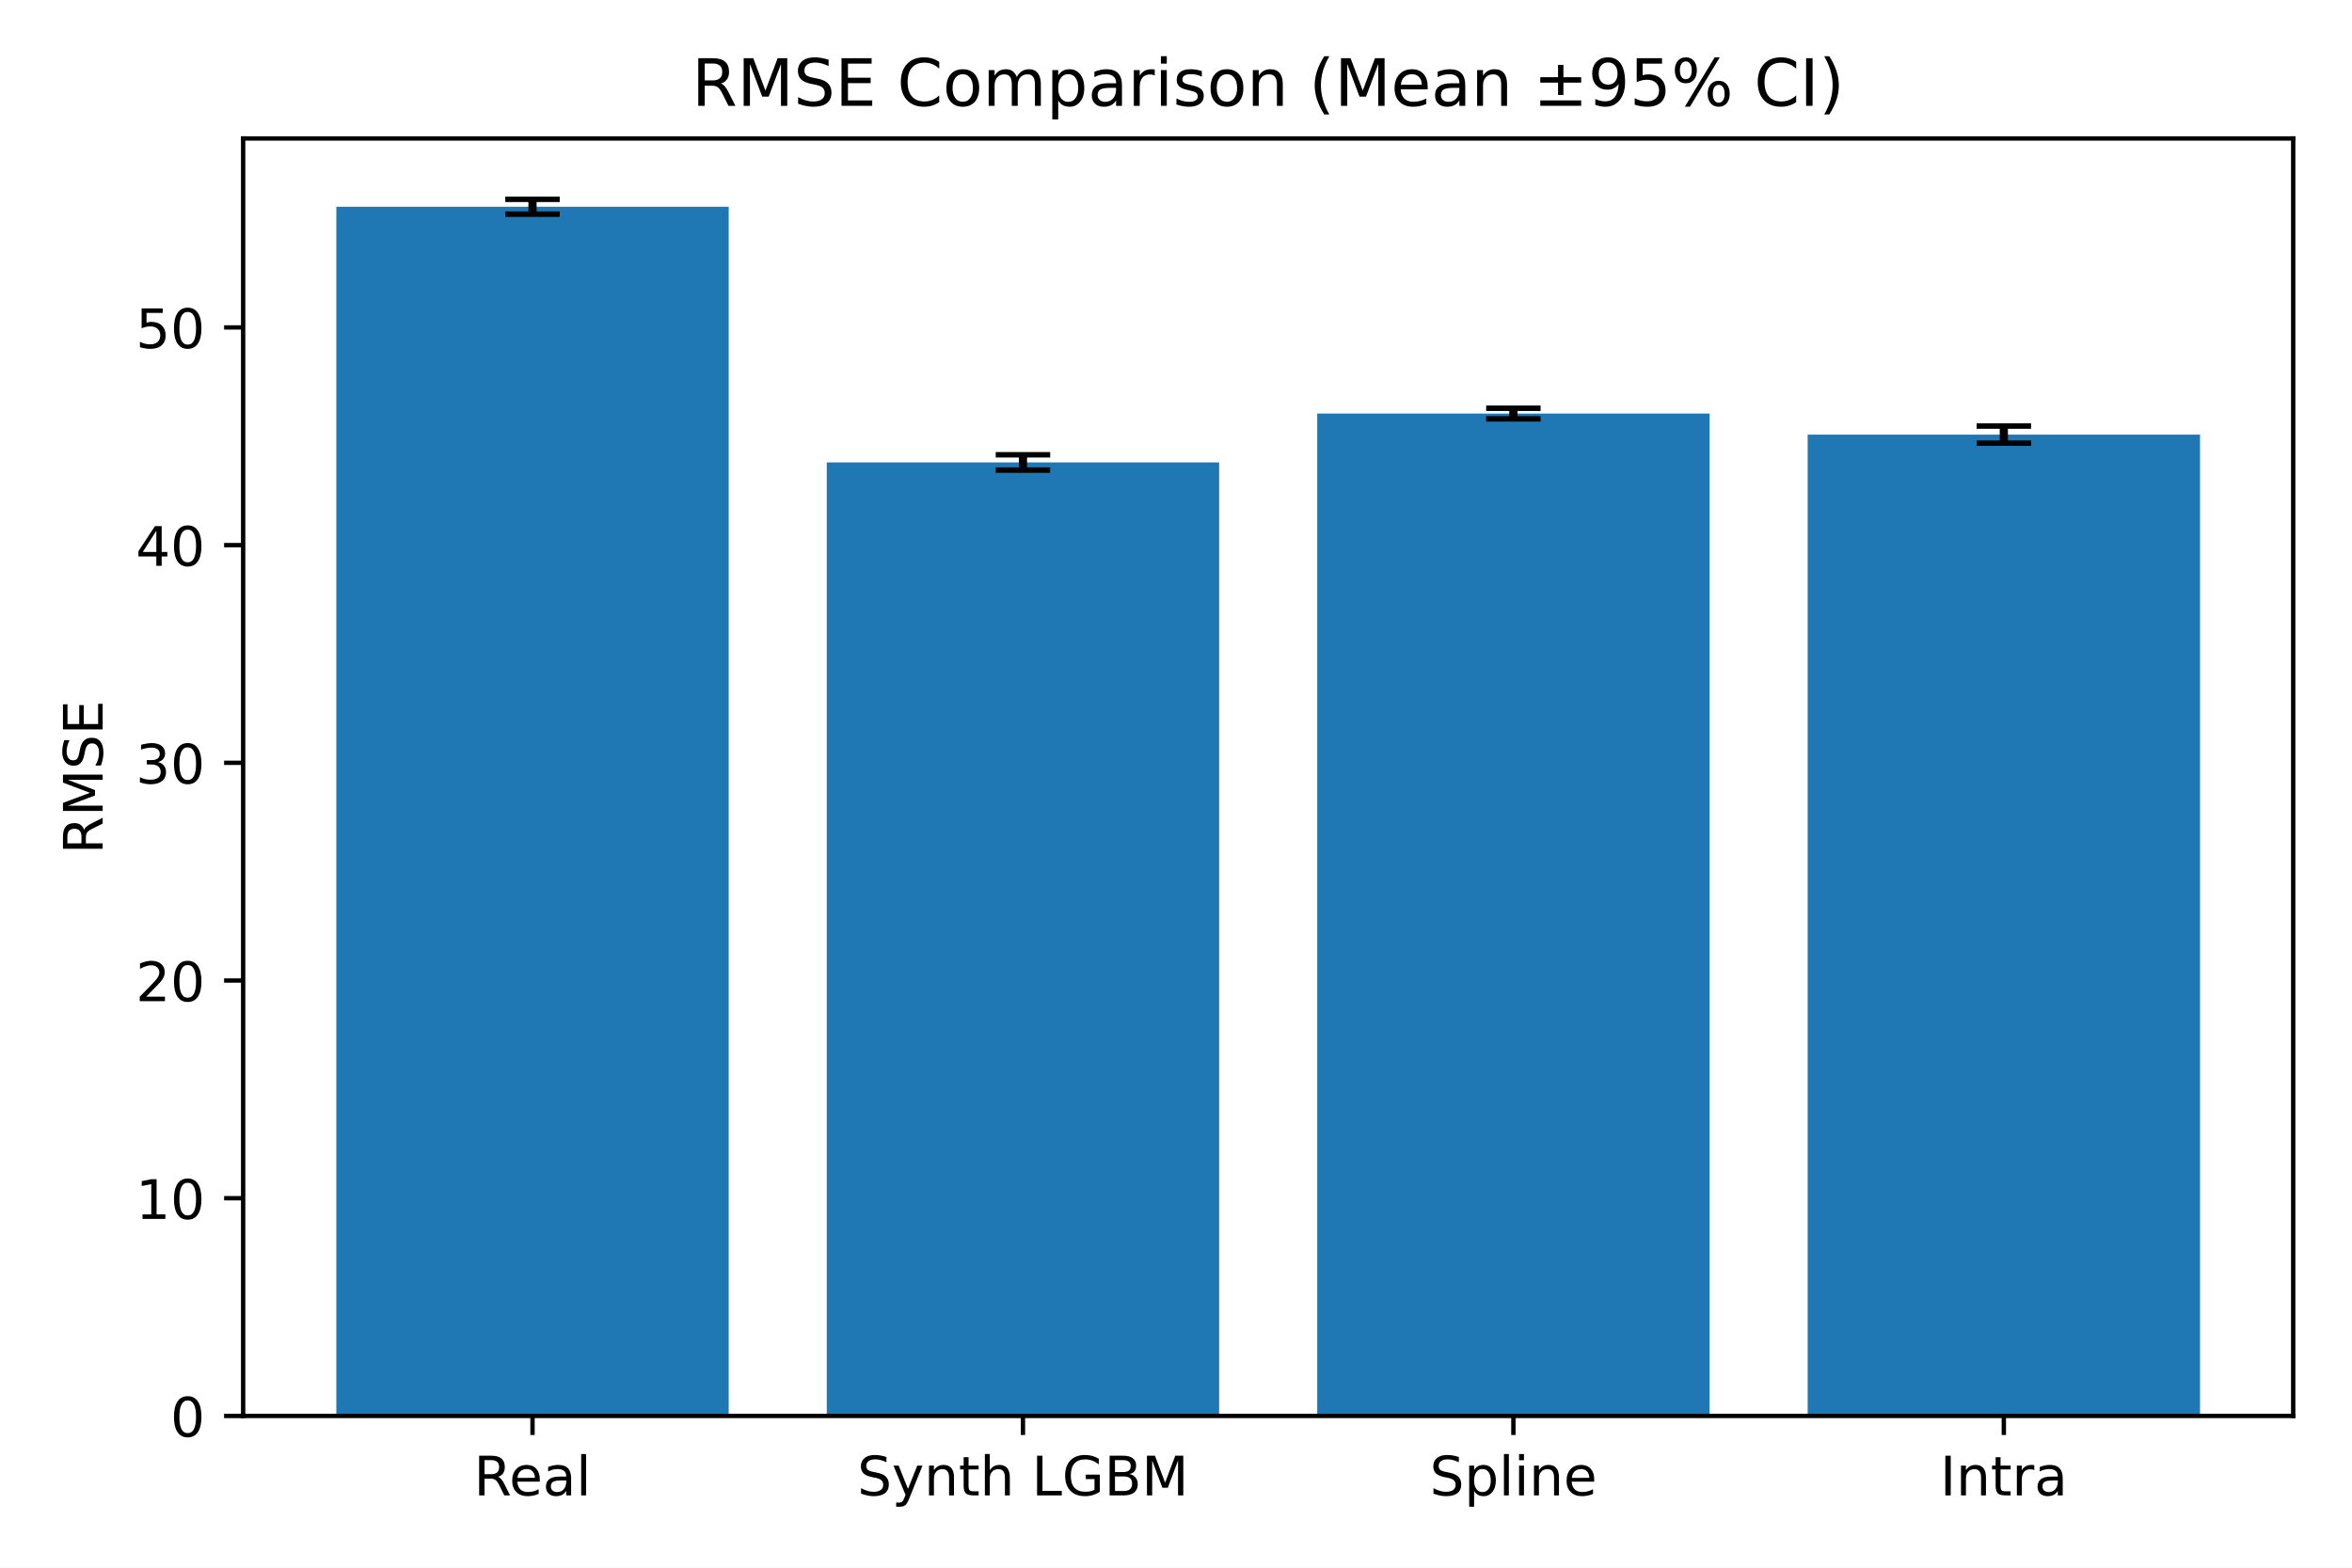
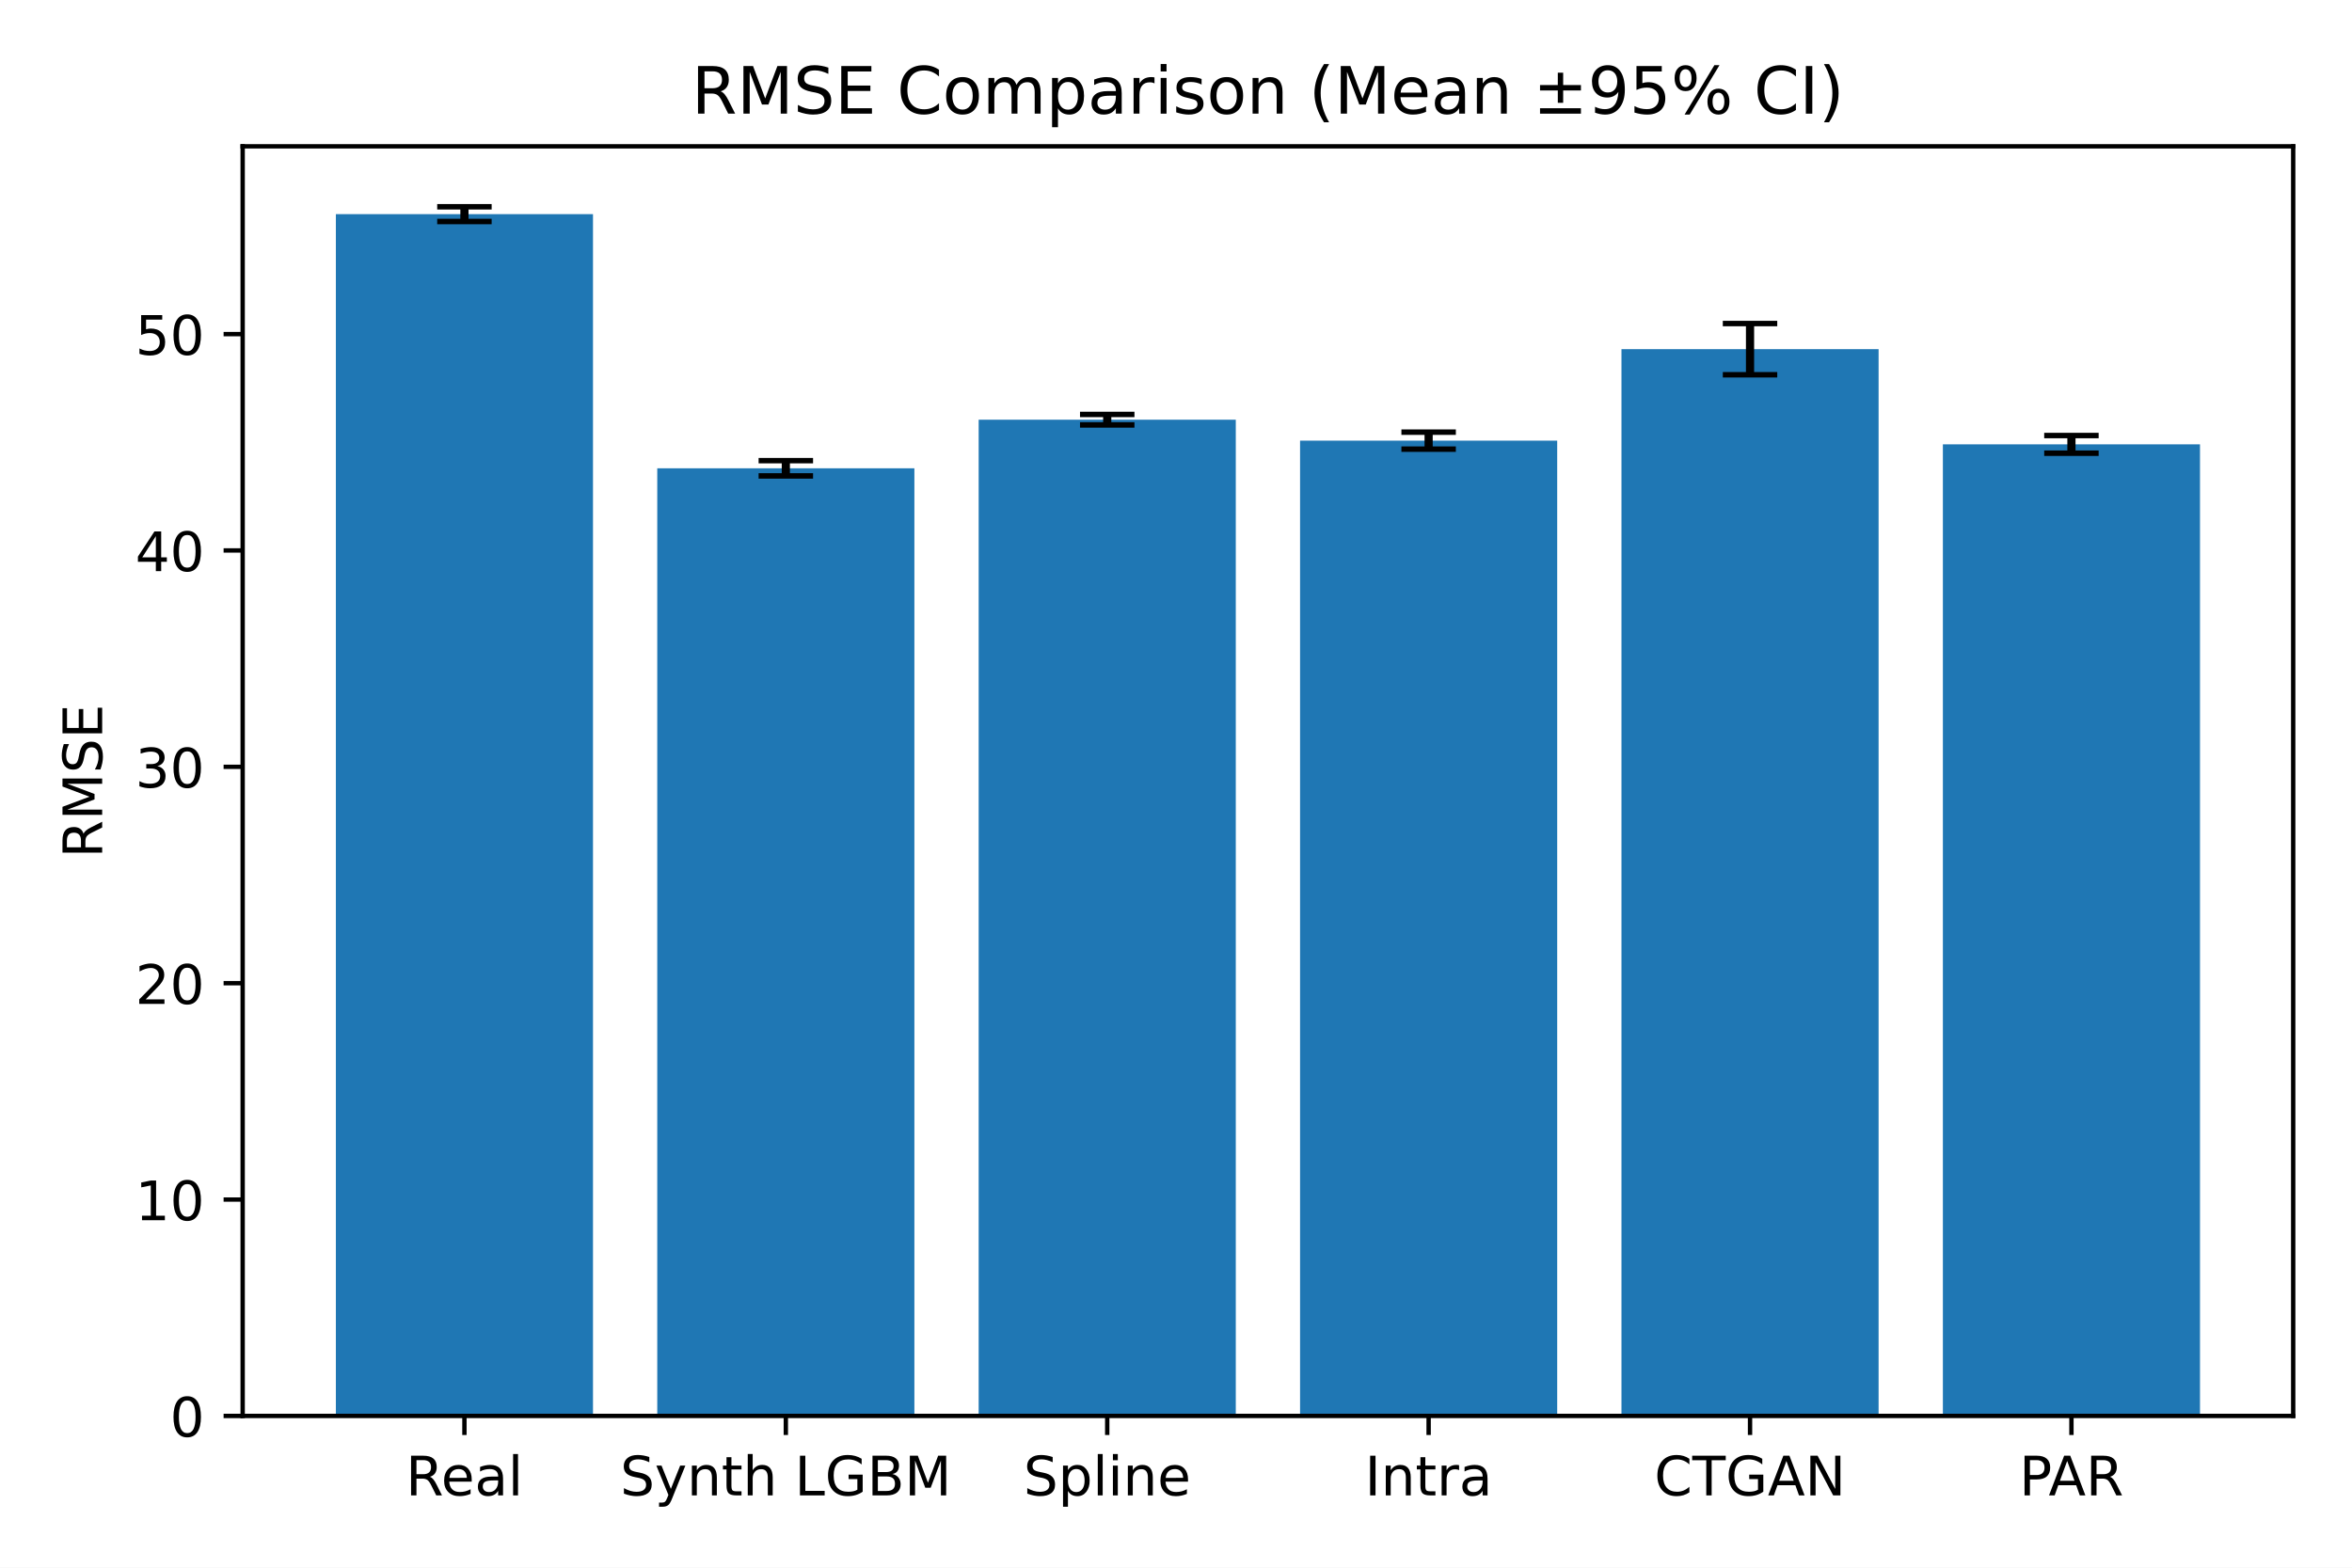
<svg xmlns="http://www.w3.org/2000/svg" xmlns:xlink="http://www.w3.org/1999/xlink" width="432pt" height="288pt" viewBox="0 0 432 288" version="1.1">
  <defs>
    <style type="text/css">*{stroke-linejoin: round; stroke-linecap: butt}</style>
  </defs>
  <g id="figure_1">
    <g id="patch_1">
      <path d="M 0 288  L 432 288  L 432 0  L 0 0  z " style="fill: #ffffff" />
    </g>
    <g id="axes_1">
      <g id="patch_2">
-         <path d="M 44.66 260.12  L 421.2 260.12  L 421.2 25.44  L 44.66 25.44  z " style="fill: #ffffff" />
+         <path d="M 44.57 260.12  L 421.2 260.12  L 421.2 26.88  L 44.57 26.88  z " style="fill: #ffffff" />
      </g>
      <g id="patch_3">
-         <path d="M 61.775 260.12  L 133.841 260.12  L 133.841 37.98  L 61.775 37.98  z " clip-path="url(#p2417071415)" style="fill: #1f77b4" />
+         <path d="M 61.69 260.12  L 108.916 260.12  L 108.916 39.343  L 61.69 39.343  z " clip-path="url(#p9e93d56e11)" style="fill: #1f77b4" />
      </g>
      <g id="patch_4">
-         <path d="M 151.857 260.12  L 223.922 260.12  L 223.922 84.954  L 151.857 84.954  z " clip-path="url(#p2417071415)" style="fill: #1f77b4" />
+         <path d="M 120.722 260.12  L 167.949 260.12  L 167.949 86.028  L 120.722 86.028  z " clip-path="url(#p9e93d56e11)" style="fill: #1f77b4" />
      </g>
      <g id="patch_5">
-         <path d="M 241.938 260.12  L 314.003 260.12  L 314.003 75.972  L 241.938 75.972  z " clip-path="url(#p2417071415)" style="fill: #1f77b4" />
+         <path d="M 179.755 260.12  L 226.982 260.12  L 226.982 77.102  L 179.755 77.102  z " clip-path="url(#p9e93d56e11)" style="fill: #1f77b4" />
      </g>
      <g id="patch_6">
-         <path d="M 332.019 260.12  L 404.085 260.12  L 404.085 79.843  L 332.019 79.843  z " clip-path="url(#p2417071415)" style="fill: #1f77b4" />
+         <path d="M 238.788 260.12  L 286.015 260.12  L 286.015 80.949  L 238.788 80.949  z " clip-path="url(#p9e93d56e11)" style="fill: #1f77b4" />
+       </g>
+       <g id="patch_7">
+         <path d="M 297.821 260.12  L 345.048 260.12  L 345.048 64.146  L 297.821 64.146  z " clip-path="url(#p9e93d56e11)" style="fill: #1f77b4" />
+       </g>
+       <g id="patch_8">
+         <path d="M 356.854 260.12  L 404.08 260.12  L 404.08 81.636  L 356.854 81.636  z " clip-path="url(#p9e93d56e11)" style="fill: #1f77b4" />
      </g>
      <g id="matplotlib.axis_1">
        <g id="xtick_1">
          <g id="line2d_1">
            <defs>
-               <path id="m8b694b97db" d="M 0 0  L 0 3.5  " style="stroke: #000000; stroke-width: 0.8" />
+               <path id="m4208464dfe" d="M 0 0  L 0 3.5  " style="stroke: #000000; stroke-width: 0.8" />
            </defs>
            <g>
-               <use xlink:href="#m8b694b97db" x="97.808" y="260.12" style="stroke: #000000; stroke-width: 0.8" />
+               <use xlink:href="#m4208464dfe" x="85.303" y="260.12" style="stroke: #000000; stroke-width: 0.8" />
            </g>
          </g>
          <g id="text_1">
-             <g transform="translate(87.02908 274.7184) scale(0.1 -0.1)">
+             <g transform="translate(74.5238 274.7184) scale(0.1 -0.1)">
              <defs>
                <path id="DejaVuSans-52" d="M 2841 2188  Q 3044 2119 3236 1894  Q 3428 1669 3622 1275  L 4263 0  L 3584 0  L 2988 1197  Q 2756 1666 2539 1819  Q 2322 1972 1947 1972  L 1259 1972  L 1259 0  L 628 0  L 628 4666  L 2053 4666  Q 2853 4666 3247 4331  Q 3641 3997 3641 3322  Q 3641 2881 3436 2590  Q 3231 2300 2841 2188  z M 1259 4147  L 1259 2491  L 2053 2491  Q 2509 2491 2742 2702  Q 2975 2913 2975 3322  Q 2975 3731 2742 3939  Q 2509 4147 2053 4147  L 1259 4147  z " transform="scale(0.015625)" />
                <path id="DejaVuSans-65" d="M 3597 1894  L 3597 1613  L 953 1613  Q 991 1019 1311 708  Q 1631 397 2203 397  Q 2534 397 2845 478  Q 3156 559 3463 722  L 3463 178  Q 3153 47 2828 -22  Q 2503 -91 2169 -91  Q 1331 -91 842 396  Q 353 884 353 1716  Q 353 2575 817 3079  Q 1281 3584 2069 3584  Q 2775 3584 3186 3129  Q 3597 2675 3597 1894  z M 3022 2063  Q 3016 2534 2758 2815  Q 2500 3097 2075 3097  Q 1594 3097 1305 2825  Q 1016 2553 972 2059  L 3022 2063  z " transform="scale(0.015625)" />
                <path id="DejaVuSans-61" d="M 2194 1759  Q 1497 1759 1228 1600  Q 959 1441 959 1056  Q 959 750 1161 570  Q 1363 391 1709 391  Q 2188 391 2477 730  Q 2766 1069 2766 1631  L 2766 1759  L 2194 1759  z M 3341 1997  L 3341 0  L 2766 0  L 2766 531  Q 2569 213 2275 61  Q 1981 -91 1556 -91  Q 1019 -91 701 211  Q 384 513 384 1019  Q 384 1609 779 1909  Q 1175 2209 1959 2209  L 2766 2209  L 2766 2266  Q 2766 2663 2505 2880  Q 2244 3097 1772 3097  Q 1472 3097 1187 3025  Q 903 2953 641 2809  L 641 3341  Q 956 3463 1253 3523  Q 1550 3584 1831 3584  Q 2591 3584 2966 3190  Q 3341 2797 3341 1997  z " transform="scale(0.015625)" />
                <path id="DejaVuSans-6c" d="M 603 4863  L 1178 4863  L 1178 0  L 603 0  L 603 4863  z " transform="scale(0.015625)" />
              </defs>
              <use xlink:href="#DejaVuSans-52" />
              <use xlink:href="#DejaVuSans-65" transform="translate(64.98242 0)" />
              <use xlink:href="#DejaVuSans-61" transform="translate(126.5059 0)" />
              <use xlink:href="#DejaVuSans-6c" transform="translate(187.7852 0)" />
            </g>
          </g>
        </g>
        <g id="xtick_2">
          <g id="line2d_2">
            <g>
-               <use xlink:href="#m8b694b97db" x="187.889" y="260.12" style="stroke: #000000; stroke-width: 0.8" />
+               <use xlink:href="#m4208464dfe" x="144.336" y="260.12" style="stroke: #000000; stroke-width: 0.8" />
            </g>
          </g>
          <g id="text_2">
-             <g transform="translate(157.4643 274.7184) scale(0.1 -0.1)">
+             <g transform="translate(113.9106 274.7184) scale(0.1 -0.1)">
              <defs>
                <path id="DejaVuSans-53" d="M 3425 4513  L 3425 3897  Q 3066 4069 2747 4153  Q 2428 4238 2131 4238  Q 1616 4238 1336 4038  Q 1056 3838 1056 3469  Q 1056 3159 1242 3001  Q 1428 2844 1947 2747  L 2328 2669  Q 3034 2534 3370 2195  Q 3706 1856 3706 1288  Q 3706 609 3251 259  Q 2797 -91 1919 -91  Q 1588 -91 1214 -16  Q 841 59 441 206  L 441 856  Q 825 641 1194 531  Q 1563 422 1919 422  Q 2459 422 2753 634  Q 3047 847 3047 1241  Q 3047 1584 2836 1778  Q 2625 1972 2144 2069  L 1759 2144  Q 1053 2284 737 2584  Q 422 2884 422 3419  Q 422 4038 858 4394  Q 1294 4750 2059 4750  Q 2388 4750 2728 4690  Q 3069 4631 3425 4513  z " transform="scale(0.015625)" />
                <path id="DejaVuSans-79" d="M 2059 -325  Q 1816 -950 1584 -1140  Q 1353 -1331 966 -1331  L 506 -1331  L 506 -850  L 844 -850  Q 1081 -850 1212 -737  Q 1344 -625 1503 -206  L 1606 56  L 191 3500  L 800 3500  L 1894 763  L 2988 3500  L 3597 3500  L 2059 -325  z " transform="scale(0.015625)" />
                <path id="DejaVuSans-6e" d="M 3513 2113  L 3513 0  L 2938 0  L 2938 2094  Q 2938 2591 2744 2837  Q 2550 3084 2163 3084  Q 1697 3084 1428 2787  Q 1159 2491 1159 1978  L 1159 0  L 581 0  L 581 3500  L 1159 3500  L 1159 2956  Q 1366 3272 1645 3428  Q 1925 3584 2291 3584  Q 2894 3584 3203 3211  Q 3513 2838 3513 2113  z " transform="scale(0.015625)" />
                <path id="DejaVuSans-74" d="M 1172 4494  L 1172 3500  L 2356 3500  L 2356 3053  L 1172 3053  L 1172 1153  Q 1172 725 1289 603  Q 1406 481 1766 481  L 2356 481  L 2356 0  L 1766 0  Q 1100 0 847 248  Q 594 497 594 1153  L 594 3053  L 172 3053  L 172 3500  L 594 3500  L 594 4494  L 1172 4494  z " transform="scale(0.015625)" />
                <path id="DejaVuSans-68" d="M 3513 2113  L 3513 0  L 2938 0  L 2938 2094  Q 2938 2591 2744 2837  Q 2550 3084 2163 3084  Q 1697 3084 1428 2787  Q 1159 2491 1159 1978  L 1159 0  L 581 0  L 581 4863  L 1159 4863  L 1159 2956  Q 1366 3272 1645 3428  Q 1925 3584 2291 3584  Q 2894 3584 3203 3211  Q 3513 2838 3513 2113  z " transform="scale(0.015625)" />
                <path id="DejaVuSans-20" transform="scale(0.015625)" />
                <path id="DejaVuSans-4c" d="M 628 4666  L 1259 4666  L 1259 531  L 3531 531  L 3531 0  L 628 0  L 628 4666  z " transform="scale(0.015625)" />
                <path id="DejaVuSans-47" d="M 3809 666  L 3809 1919  L 2778 1919  L 2778 2438  L 4434 2438  L 4434 434  Q 4069 175 3628 42  Q 3188 -91 2688 -91  Q 1594 -91 976 548  Q 359 1188 359 2328  Q 359 3472 976 4111  Q 1594 4750 2688 4750  Q 3144 4750 3555 4637  Q 3966 4525 4313 4306  L 4313 3634  Q 3963 3931 3569 4081  Q 3175 4231 2741 4231  Q 1884 4231 1454 3753  Q 1025 3275 1025 2328  Q 1025 1384 1454 906  Q 1884 428 2741 428  Q 3075 428 3337 486  Q 3600 544 3809 666  z " transform="scale(0.015625)" />
                <path id="DejaVuSans-42" d="M 1259 2228  L 1259 519  L 2272 519  Q 2781 519 3026 730  Q 3272 941 3272 1375  Q 3272 1813 3026 2020  Q 2781 2228 2272 2228  L 1259 2228  z M 1259 4147  L 1259 2741  L 2194 2741  Q 2656 2741 2882 2914  Q 3109 3088 3109 3444  Q 3109 3797 2882 3972  Q 2656 4147 2194 4147  L 1259 4147  z M 628 4666  L 2241 4666  Q 2963 4666 3353 4366  Q 3744 4066 3744 3513  Q 3744 3084 3544 2831  Q 3344 2578 2956 2516  Q 3422 2416 3680 2098  Q 3938 1781 3938 1306  Q 3938 681 3513 340  Q 3088 0 2303 0  L 628 0  L 628 4666  z " transform="scale(0.015625)" />
                <path id="DejaVuSans-4d" d="M 628 4666  L 1569 4666  L 2759 1491  L 3956 4666  L 4897 4666  L 4897 0  L 4281 0  L 4281 4097  L 3078 897  L 2444 897  L 1241 4097  L 1241 0  L 628 0  L 628 4666  z " transform="scale(0.015625)" />
              </defs>
              <use xlink:href="#DejaVuSans-53" />
              <use xlink:href="#DejaVuSans-79" transform="translate(63.47656 0)" />
              <use xlink:href="#DejaVuSans-6e" transform="translate(122.6562 0)" />
              <use xlink:href="#DejaVuSans-74" transform="translate(186.0352 0)" />
              <use xlink:href="#DejaVuSans-68" transform="translate(225.2441 0)" />
              <use xlink:href="#DejaVuSans-20" transform="translate(288.623 0)" />
              <use xlink:href="#DejaVuSans-4c" transform="translate(320.4102 0)" />
              <use xlink:href="#DejaVuSans-47" transform="translate(376.123 0)" />
              <use xlink:href="#DejaVuSans-42" transform="translate(453.6133 0)" />
              <use xlink:href="#DejaVuSans-4d" transform="translate(522.2168 0)" />
            </g>
          </g>
        </g>
        <g id="xtick_3">
          <g id="line2d_3">
            <g>
-               <use xlink:href="#m8b694b97db" x="277.971" y="260.12" style="stroke: #000000; stroke-width: 0.8" />
+               <use xlink:href="#m4208464dfe" x="203.369" y="260.12" style="stroke: #000000; stroke-width: 0.8" />
            </g>
          </g>
          <g id="text_3">
-             <g transform="translate(262.5988 274.7184) scale(0.1 -0.1)">
+             <g transform="translate(187.9967 274.7184) scale(0.1 -0.1)">
              <defs>
                <path id="DejaVuSans-70" d="M 1159 525  L 1159 -1331  L 581 -1331  L 581 3500  L 1159 3500  L 1159 2969  Q 1341 3281 1617 3432  Q 1894 3584 2278 3584  Q 2916 3584 3314 3078  Q 3713 2572 3713 1747  Q 3713 922 3314 415  Q 2916 -91 2278 -91  Q 1894 -91 1617 61  Q 1341 213 1159 525  z M 3116 1747  Q 3116 2381 2855 2742  Q 2594 3103 2138 3103  Q 1681 3103 1420 2742  Q 1159 2381 1159 1747  Q 1159 1113 1420 752  Q 1681 391 2138 391  Q 2594 391 2855 752  Q 3116 1113 3116 1747  z " transform="scale(0.015625)" />
                <path id="DejaVuSans-69" d="M 603 3500  L 1178 3500  L 1178 0  L 603 0  L 603 3500  z M 603 4863  L 1178 4863  L 1178 4134  L 603 4134  L 603 4863  z " transform="scale(0.015625)" />
              </defs>
              <use xlink:href="#DejaVuSans-53" />
              <use xlink:href="#DejaVuSans-70" transform="translate(63.47656 0)" />
              <use xlink:href="#DejaVuSans-6c" transform="translate(126.9531 0)" />
              <use xlink:href="#DejaVuSans-69" transform="translate(154.7363 0)" />
              <use xlink:href="#DejaVuSans-6e" transform="translate(182.5195 0)" />
              <use xlink:href="#DejaVuSans-65" transform="translate(245.8984 0)" />
            </g>
          </g>
        </g>
        <g id="xtick_4">
          <g id="line2d_4">
            <g>
-               <use xlink:href="#m8b694b97db" x="368.052" y="260.12" style="stroke: #000000; stroke-width: 0.8" />
+               <use xlink:href="#m4208464dfe" x="262.401" y="260.12" style="stroke: #000000; stroke-width: 0.8" />
            </g>
          </g>
          <g id="text_4">
-             <g transform="translate(356.3286 274.7184) scale(0.1 -0.1)">
+             <g transform="translate(250.678 274.7184) scale(0.1 -0.1)">
              <defs>
                <path id="DejaVuSans-49" d="M 628 4666  L 1259 4666  L 1259 0  L 628 0  L 628 4666  z " transform="scale(0.015625)" />
                <path id="DejaVuSans-72" d="M 2631 2963  Q 2534 3019 2420 3045  Q 2306 3072 2169 3072  Q 1681 3072 1420 2755  Q 1159 2438 1159 1844  L 1159 0  L 581 0  L 581 3500  L 1159 3500  L 1159 2956  Q 1341 3275 1631 3429  Q 1922 3584 2338 3584  Q 2397 3584 2469 3576  Q 2541 3569 2628 3553  L 2631 2963  z " transform="scale(0.015625)" />
              </defs>
              <use xlink:href="#DejaVuSans-49" />
              <use xlink:href="#DejaVuSans-6e" transform="translate(29.49219 0)" />
              <use xlink:href="#DejaVuSans-74" transform="translate(92.87109 0)" />
              <use xlink:href="#DejaVuSans-72" transform="translate(132.0801 0)" />
              <use xlink:href="#DejaVuSans-61" transform="translate(173.1934 0)" />
            </g>
          </g>
        </g>
+         <g id="xtick_5">
+           <g id="line2d_5">
+             <g>
+               <use xlink:href="#m4208464dfe" x="321.434" y="260.12" style="stroke: #000000; stroke-width: 0.8" />
+             </g>
+           </g>
+           <g id="text_5">
+             <g transform="translate(303.8539 274.7184) scale(0.1 -0.1)">
+               <defs>
+                 <path id="DejaVuSans-43" d="M 4122 4306  L 4122 3641  Q 3803 3938 3442 4084  Q 3081 4231 2675 4231  Q 1875 4231 1450 3742  Q 1025 3253 1025 2328  Q 1025 1406 1450 917  Q 1875 428 2675 428  Q 3081 428 3442 575  Q 3803 722 4122 1019  L 4122 359  Q 3791 134 3420 21  Q 3050 -91 2638 -91  Q 1578 -91 968 557  Q 359 1206 359 2328  Q 359 3453 968 4101  Q 1578 4750 2638 4750  Q 3056 4750 3426 4639  Q 3797 4528 4122 4306  z " transform="scale(0.015625)" />
+                 <path id="DejaVuSans-54" d="M -19 4666  L 3928 4666  L 3928 4134  L 2272 4134  L 2272 0  L 1638 0  L 1638 4134  L -19 4134  L -19 4666  z " transform="scale(0.015625)" />
+                 <path id="DejaVuSans-41" d="M 2188 4044  L 1331 1722  L 3047 1722  L 2188 4044  z M 1831 4666  L 2547 4666  L 4325 0  L 3669 0  L 3244 1197  L 1141 1197  L 716 0  L 50 0  L 1831 4666  z " transform="scale(0.015625)" />
+                 <path id="DejaVuSans-4e" d="M 628 4666  L 1478 4666  L 3547 763  L 3547 4666  L 4159 4666  L 4159 0  L 3309 0  L 1241 3903  L 1241 0  L 628 0  L 628 4666  z " transform="scale(0.015625)" />
+               </defs>
+               <use xlink:href="#DejaVuSans-43" />
+               <use xlink:href="#DejaVuSans-54" transform="translate(69.82422 0)" />
+               <use xlink:href="#DejaVuSans-47" transform="translate(130.9082 0)" />
+               <use xlink:href="#DejaVuSans-41" transform="translate(208.3984 0)" />
+               <use xlink:href="#DejaVuSans-4e" transform="translate(276.8066 0)" />
+             </g>
+           </g>
+         </g>
+         <g id="xtick_6">
+           <g id="line2d_6">
+             <g>
+               <use xlink:href="#m4208464dfe" x="380.467" y="260.12" style="stroke: #000000; stroke-width: 0.8" />
+             </g>
+           </g>
+           <g id="text_6">
+             <g transform="translate(370.8767 274.7184) scale(0.1 -0.1)">
+               <defs>
+                 <path id="DejaVuSans-50" d="M 1259 4147  L 1259 2394  L 2053 2394  Q 2494 2394 2734 2622  Q 2975 2850 2975 3272  Q 2975 3691 2734 3919  Q 2494 4147 2053 4147  L 1259 4147  z M 628 4666  L 2053 4666  Q 2838 4666 3239 4311  Q 3641 3956 3641 3272  Q 3641 2581 3239 2228  Q 2838 1875 2053 1875  L 1259 1875  L 1259 0  L 628 0  L 628 4666  z " transform="scale(0.015625)" />
+               </defs>
+               <use xlink:href="#DejaVuSans-50" />
+               <use xlink:href="#DejaVuSans-41" transform="translate(53.92773 0)" />
+               <use xlink:href="#DejaVuSans-52" transform="translate(122.3359 0)" />
+             </g>
+           </g>
+         </g>
      </g>
      <g id="matplotlib.axis_2">
        <g id="ytick_1">
-           <g id="line2d_5">
+           <g id="line2d_7">
            <defs>
-               <path id="m692103e56c" d="M 0 0  L -3.5 0  " style="stroke: #000000; stroke-width: 0.8" />
+               <path id="md9187baaac" d="M 0 0  L -3.5 0  " style="stroke: #000000; stroke-width: 0.8" />
            </defs>
            <g>
-               <use xlink:href="#m692103e56c" x="44.66" y="260.12" style="stroke: #000000; stroke-width: 0.8" />
-             </g>
-           </g>
-           <g id="text_5">
-             <g transform="translate(31.2975 263.9192) scale(0.1 -0.1)">
+               <use xlink:href="#md9187baaac" x="44.57" y="260.12" style="stroke: #000000; stroke-width: 0.8" />
+             </g>
+           </g>
+           <g id="text_7">
+             <g transform="translate(31.2075 263.9192) scale(0.1 -0.1)">
              <defs>
                <path id="DejaVuSans-30" d="M 2034 4250  Q 1547 4250 1301 3770  Q 1056 3291 1056 2328  Q 1056 1369 1301 889  Q 1547 409 2034 409  Q 2525 409 2770 889  Q 3016 1369 3016 2328  Q 3016 3291 2770 3770  Q 2525 4250 2034 4250  z M 2034 4750  Q 2819 4750 3233 4129  Q 3647 3509 3647 2328  Q 3647 1150 3233 529  Q 2819 -91 2034 -91  Q 1250 -91 836 529  Q 422 1150 422 2328  Q 422 3509 836 4129  Q 1250 4750 2034 4750  z " transform="scale(0.015625)" />
              </defs>
              <use xlink:href="#DejaVuSans-30" />
            </g>
          </g>
        </g>
        <g id="ytick_2">
-           <g id="line2d_6">
-             <g>
-               <use xlink:href="#m692103e56c" x="44.66" y="220.126" style="stroke: #000000; stroke-width: 0.8" />
-             </g>
-           </g>
-           <g id="text_6">
-             <g transform="translate(24.935 223.925) scale(0.1 -0.1)">
+           <g id="line2d_8">
+             <g>
+               <use xlink:href="#md9187baaac" x="44.57" y="220.371" style="stroke: #000000; stroke-width: 0.8" />
+             </g>
+           </g>
+           <g id="text_8">
+             <g transform="translate(24.845 224.1704) scale(0.1 -0.1)">
              <defs>
                <path id="DejaVuSans-31" d="M 794 531  L 1825 531  L 1825 4091  L 703 3866  L 703 4441  L 1819 4666  L 2450 4666  L 2450 531  L 3481 531  L 3481 0  L 794 0  L 794 531  z " transform="scale(0.015625)" />
              </defs>
              <use xlink:href="#DejaVuSans-31" />
              <use xlink:href="#DejaVuSans-30" transform="translate(63.62305 0)" />
            </g>
          </g>
        </g>
        <g id="ytick_3">
-           <g id="line2d_7">
-             <g>
-               <use xlink:href="#m692103e56c" x="44.66" y="180.132" style="stroke: #000000; stroke-width: 0.8" />
-             </g>
-           </g>
-           <g id="text_7">
-             <g transform="translate(24.935 183.9308) scale(0.1 -0.1)">
+           <g id="line2d_9">
+             <g>
+               <use xlink:href="#md9187baaac" x="44.57" y="180.622" style="stroke: #000000; stroke-width: 0.8" />
+             </g>
+           </g>
+           <g id="text_9">
+             <g transform="translate(24.845 184.4216) scale(0.1 -0.1)">
              <defs>
                <path id="DejaVuSans-32" d="M 1228 531  L 3431 531  L 3431 0  L 469 0  L 469 531  Q 828 903 1448 1529  Q 2069 2156 2228 2338  Q 2531 2678 2651 2914  Q 2772 3150 2772 3378  Q 2772 3750 2511 3984  Q 2250 4219 1831 4219  Q 1534 4219 1204 4116  Q 875 4013 500 3803  L 500 4441  Q 881 4594 1212 4672  Q 1544 4750 1819 4750  Q 2544 4750 2975 4387  Q 3406 4025 3406 3419  Q 3406 3131 3298 2873  Q 3191 2616 2906 2266  Q 2828 2175 2409 1742  Q 1991 1309 1228 531  z " transform="scale(0.015625)" />
              </defs>
              <use xlink:href="#DejaVuSans-32" />
              <use xlink:href="#DejaVuSans-30" transform="translate(63.62305 0)" />
            </g>
          </g>
        </g>
        <g id="ytick_4">
-           <g id="line2d_8">
-             <g>
-               <use xlink:href="#m692103e56c" x="44.66" y="140.137" style="stroke: #000000; stroke-width: 0.8" />
-             </g>
-           </g>
-           <g id="text_8">
-             <g transform="translate(24.935 143.9365) scale(0.1 -0.1)">
+           <g id="line2d_10">
+             <g>
+               <use xlink:href="#md9187baaac" x="44.57" y="140.874" style="stroke: #000000; stroke-width: 0.8" />
+             </g>
+           </g>
+           <g id="text_10">
+             <g transform="translate(24.845 144.6728) scale(0.1 -0.1)">
              <defs>
                <path id="DejaVuSans-33" d="M 2597 2516  Q 3050 2419 3304 2112  Q 3559 1806 3559 1356  Q 3559 666 3084 287  Q 2609 -91 1734 -91  Q 1441 -91 1130 -33  Q 819 25 488 141  L 488 750  Q 750 597 1062 519  Q 1375 441 1716 441  Q 2309 441 2620 675  Q 2931 909 2931 1356  Q 2931 1769 2642 2001  Q 2353 2234 1838 2234  L 1294 2234  L 1294 2753  L 1863 2753  Q 2328 2753 2575 2939  Q 2822 3125 2822 3475  Q 2822 3834 2567 4026  Q 2313 4219 1838 4219  Q 1578 4219 1281 4162  Q 984 4106 628 3988  L 628 4550  Q 988 4650 1302 4700  Q 1616 4750 1894 4750  Q 2613 4750 3031 4423  Q 3450 4097 3450 3541  Q 3450 3153 3228 2886  Q 3006 2619 2597 2516  z " transform="scale(0.015625)" />
              </defs>
              <use xlink:href="#DejaVuSans-33" />
              <use xlink:href="#DejaVuSans-30" transform="translate(63.62305 0)" />
            </g>
          </g>
        </g>
        <g id="ytick_5">
-           <g id="line2d_9">
-             <g>
-               <use xlink:href="#m692103e56c" x="44.66" y="100.143" style="stroke: #000000; stroke-width: 0.8" />
-             </g>
-           </g>
-           <g id="text_9">
-             <g transform="translate(24.935 103.9423) scale(0.1 -0.1)">
+           <g id="line2d_11">
+             <g>
+               <use xlink:href="#md9187baaac" x="44.57" y="101.125" style="stroke: #000000; stroke-width: 0.8" />
+             </g>
+           </g>
+           <g id="text_11">
+             <g transform="translate(24.845 104.9239) scale(0.1 -0.1)">
              <defs>
                <path id="DejaVuSans-34" d="M 2419 4116  L 825 1625  L 2419 1625  L 2419 4116  z M 2253 4666  L 3047 4666  L 3047 1625  L 3713 1625  L 3713 1100  L 3047 1100  L 3047 0  L 2419 0  L 2419 1100  L 313 1100  L 313 1709  L 2253 4666  z " transform="scale(0.015625)" />
              </defs>
              <use xlink:href="#DejaVuSans-34" />
              <use xlink:href="#DejaVuSans-30" transform="translate(63.62305 0)" />
            </g>
          </g>
        </g>
        <g id="ytick_6">
-           <g id="line2d_10">
-             <g>
-               <use xlink:href="#m692103e56c" x="44.66" y="60.149" style="stroke: #000000; stroke-width: 0.8" />
-             </g>
-           </g>
-           <g id="text_10">
-             <g transform="translate(24.935 63.9481) scale(0.1 -0.1)">
+           <g id="line2d_12">
+             <g>
+               <use xlink:href="#md9187baaac" x="44.57" y="61.376" style="stroke: #000000; stroke-width: 0.8" />
+             </g>
+           </g>
+           <g id="text_12">
+             <g transform="translate(24.845 65.17512) scale(0.1 -0.1)">
              <defs>
                <path id="DejaVuSans-35" d="M 691 4666  L 3169 4666  L 3169 4134  L 1269 4134  L 1269 2991  Q 1406 3038 1543 3061  Q 1681 3084 1819 3084  Q 2600 3084 3056 2656  Q 3513 2228 3513 1497  Q 3513 744 3044 326  Q 2575 -91 1722 -91  Q 1428 -91 1123 -41  Q 819 9 494 109  L 494 744  Q 775 591 1075 516  Q 1375 441 1709 441  Q 2250 441 2565 725  Q 2881 1009 2881 1497  Q 2881 1984 2565 2268  Q 2250 2553 1709 2553  Q 1456 2553 1204 2497  Q 953 2441 691 2322  L 691 4666  z " transform="scale(0.015625)" />
              </defs>
              <use xlink:href="#DejaVuSans-35" />
              <use xlink:href="#DejaVuSans-30" transform="translate(63.62305 0)" />
            </g>
          </g>
        </g>
-         <g id="text_11">
-           <g transform="translate(18.85531 156.9019) rotate(-90) scale(0.1 -0.1)">
+         <g id="text_13">
+           <g transform="translate(18.76531 157.6219) rotate(-90) scale(0.1 -0.1)">
            <defs>
              <path id="DejaVuSans-45" d="M 628 4666  L 3578 4666  L 3578 4134  L 1259 4134  L 1259 2753  L 3481 2753  L 3481 2222  L 1259 2222  L 1259 531  L 3634 531  L 3634 0  L 628 0  L 628 4666  z " transform="scale(0.015625)" />
            </defs>
            <use xlink:href="#DejaVuSans-52" />
            <use xlink:href="#DejaVuSans-4d" transform="translate(69.48242 0)" />
            <use xlink:href="#DejaVuSans-53" transform="translate(155.7617 0)" />
            <use xlink:href="#DejaVuSans-45" transform="translate(219.2383 0)" />
          </g>
        </g>
      </g>
      <g id="LineCollection_1">
-         <path d="M 97.808 39.344  L 97.808 36.615  " clip-path="url(#p2417071415)" style="fill: none; stroke: #000000; stroke-width: 1.5" />
-         <path d="M 187.889 86.363  L 187.889 83.544  " clip-path="url(#p2417071415)" style="fill: none; stroke: #000000; stroke-width: 1.5" />
-         <path d="M 277.971 76.945  L 277.971 74.999  " clip-path="url(#p2417071415)" style="fill: none; stroke: #000000; stroke-width: 1.5" />
-         <path d="M 368.052 81.412  L 368.052 78.274  " clip-path="url(#p2417071415)" style="fill: none; stroke: #000000; stroke-width: 1.5" />
-       </g>
-       <g id="line2d_11">
+         <path d="M 85.303 40.699  L 85.303 37.987  " clip-path="url(#p9e93d56e11)" style="fill: none; stroke: #000000; stroke-width: 1.5" />
+         <path d="M 144.336 87.429  L 144.336 84.627  " clip-path="url(#p9e93d56e11)" style="fill: none; stroke: #000000; stroke-width: 1.5" />
+         <path d="M 203.369 78.069  L 203.369 76.135  " clip-path="url(#p9e93d56e11)" style="fill: none; stroke: #000000; stroke-width: 1.5" />
+         <path d="M 262.401 82.509  L 262.401 79.39  " clip-path="url(#p9e93d56e11)" style="fill: none; stroke: #000000; stroke-width: 1.5" />
+         <path d="M 321.434 68.852  L 321.434 59.44  " clip-path="url(#p9e93d56e11)" style="fill: none; stroke: #000000; stroke-width: 1.5" />
+         <path d="M 380.467 83.264  L 380.467 80.009  " clip-path="url(#p9e93d56e11)" style="fill: none; stroke: #000000; stroke-width: 1.5" />
+       </g>
+       <g id="line2d_13">
        <defs>
-           <path id="m06fb6b81ac" d="M 5 0  L -5 -0  " style="stroke: #000000" />
+           <path id="m34ebf9f5ad" d="M 5 0  L -5 -0  " style="stroke: #000000" />
        </defs>
-         <g clip-path="url(#p2417071415)">
-           <use xlink:href="#m06fb6b81ac" x="97.808" y="39.344" style="fill: #1f77b4; stroke: #000000" />
-           <use xlink:href="#m06fb6b81ac" x="187.889" y="86.363" style="fill: #1f77b4; stroke: #000000" />
-           <use xlink:href="#m06fb6b81ac" x="277.971" y="76.945" style="fill: #1f77b4; stroke: #000000" />
-           <use xlink:href="#m06fb6b81ac" x="368.052" y="81.412" style="fill: #1f77b4; stroke: #000000" />
-         </g>
-       </g>
-       <g id="line2d_12">
-         <g clip-path="url(#p2417071415)">
-           <use xlink:href="#m06fb6b81ac" x="97.808" y="36.615" style="fill: #1f77b4; stroke: #000000" />
-           <use xlink:href="#m06fb6b81ac" x="187.889" y="83.544" style="fill: #1f77b4; stroke: #000000" />
-           <use xlink:href="#m06fb6b81ac" x="277.971" y="74.999" style="fill: #1f77b4; stroke: #000000" />
-           <use xlink:href="#m06fb6b81ac" x="368.052" y="78.274" style="fill: #1f77b4; stroke: #000000" />
-         </g>
-       </g>
-       <g id="patch_7">
-         <path d="M 44.66 260.12  L 44.66 25.44  " style="fill: none; stroke: #000000; stroke-width: 0.8; stroke-linejoin: miter; stroke-linecap: square" />
-       </g>
-       <g id="patch_8">
-         <path d="M 421.2 260.12  L 421.2 25.44  " style="fill: none; stroke: #000000; stroke-width: 0.8; stroke-linejoin: miter; stroke-linecap: square" />
+         <g clip-path="url(#p9e93d56e11)">
+           <use xlink:href="#m34ebf9f5ad" x="85.303" y="40.699" style="fill: #1f77b4; stroke: #000000" />
+           <use xlink:href="#m34ebf9f5ad" x="144.336" y="87.429" style="fill: #1f77b4; stroke: #000000" />
+           <use xlink:href="#m34ebf9f5ad" x="203.369" y="78.069" style="fill: #1f77b4; stroke: #000000" />
+           <use xlink:href="#m34ebf9f5ad" x="262.401" y="82.509" style="fill: #1f77b4; stroke: #000000" />
+           <use xlink:href="#m34ebf9f5ad" x="321.434" y="68.852" style="fill: #1f77b4; stroke: #000000" />
+           <use xlink:href="#m34ebf9f5ad" x="380.467" y="83.264" style="fill: #1f77b4; stroke: #000000" />
+         </g>
+       </g>
+       <g id="line2d_14">
+         <g clip-path="url(#p9e93d56e11)">
+           <use xlink:href="#m34ebf9f5ad" x="85.303" y="37.987" style="fill: #1f77b4; stroke: #000000" />
+           <use xlink:href="#m34ebf9f5ad" x="144.336" y="84.627" style="fill: #1f77b4; stroke: #000000" />
+           <use xlink:href="#m34ebf9f5ad" x="203.369" y="76.135" style="fill: #1f77b4; stroke: #000000" />
+           <use xlink:href="#m34ebf9f5ad" x="262.401" y="79.39" style="fill: #1f77b4; stroke: #000000" />
+           <use xlink:href="#m34ebf9f5ad" x="321.434" y="59.44" style="fill: #1f77b4; stroke: #000000" />
+           <use xlink:href="#m34ebf9f5ad" x="380.467" y="80.009" style="fill: #1f77b4; stroke: #000000" />
+         </g>
      </g>
      <g id="patch_9">
-         <path d="M 44.66 260.12  L 421.2 260.12  " style="fill: none; stroke: #000000; stroke-width: 0.8; stroke-linejoin: miter; stroke-linecap: square" />
+         <path d="M 44.57 260.12  L 44.57 26.88  " style="fill: none; stroke: #000000; stroke-width: 0.8; stroke-linejoin: miter; stroke-linecap: square" />
      </g>
      <g id="patch_10">
-         <path d="M 44.66 25.44  L 421.2 25.44  " style="fill: none; stroke: #000000; stroke-width: 0.8; stroke-linejoin: miter; stroke-linecap: square" />
-       </g>
-       <g id="text_12">
-         <g transform="translate(127.0787 19.44) scale(0.12 -0.12)">
+         <path d="M 421.2 260.12  L 421.2 26.88  " style="fill: none; stroke: #000000; stroke-width: 0.8; stroke-linejoin: miter; stroke-linecap: square" />
+       </g>
+       <g id="patch_11">
+         <path d="M 44.57 260.12  L 421.2 260.12  " style="fill: none; stroke: #000000; stroke-width: 0.8; stroke-linejoin: miter; stroke-linecap: square" />
+       </g>
+       <g id="patch_12">
+         <path d="M 44.57 26.88  L 421.2 26.88  " style="fill: none; stroke: #000000; stroke-width: 0.8; stroke-linejoin: miter; stroke-linecap: square" />
+       </g>
+       <g id="text_14">
+         <g transform="translate(127.0337 20.88) scale(0.12 -0.12)">
          <defs>
-             <path id="DejaVuSans-43" d="M 4122 4306  L 4122 3641  Q 3803 3938 3442 4084  Q 3081 4231 2675 4231  Q 1875 4231 1450 3742  Q 1025 3253 1025 2328  Q 1025 1406 1450 917  Q 1875 428 2675 428  Q 3081 428 3442 575  Q 3803 722 4122 1019  L 4122 359  Q 3791 134 3420 21  Q 3050 -91 2638 -91  Q 1578 -91 968 557  Q 359 1206 359 2328  Q 359 3453 968 4101  Q 1578 4750 2638 4750  Q 3056 4750 3426 4639  Q 3797 4528 4122 4306  z " transform="scale(0.015625)" />
            <path id="DejaVuSans-6f" d="M 1959 3097  Q 1497 3097 1228 2736  Q 959 2375 959 1747  Q 959 1119 1226 758  Q 1494 397 1959 397  Q 2419 397 2687 759  Q 2956 1122 2956 1747  Q 2956 2369 2687 2733  Q 2419 3097 1959 3097  z M 1959 3584  Q 2709 3584 3137 3096  Q 3566 2609 3566 1747  Q 3566 888 3137 398  Q 2709 -91 1959 -91  Q 1206 -91 779 398  Q 353 888 353 1747  Q 353 2609 779 3096  Q 1206 3584 1959 3584  z " transform="scale(0.015625)" />
            <path id="DejaVuSans-6d" d="M 3328 2828  Q 3544 3216 3844 3400  Q 4144 3584 4550 3584  Q 5097 3584 5394 3201  Q 5691 2819 5691 2113  L 5691 0  L 5113 0  L 5113 2094  Q 5113 2597 4934 2840  Q 4756 3084 4391 3084  Q 3944 3084 3684 2787  Q 3425 2491 3425 1978  L 3425 0  L 2847 0  L 2847 2094  Q 2847 2600 2669 2842  Q 2491 3084 2119 3084  Q 1678 3084 1418 2786  Q 1159 2488 1159 1978  L 1159 0  L 581 0  L 581 3500  L 1159 3500  L 1159 2956  Q 1356 3278 1631 3431  Q 1906 3584 2284 3584  Q 2666 3584 2933 3390  Q 3200 3197 3328 2828  z " transform="scale(0.015625)" />
            <path id="DejaVuSans-73" d="M 2834 3397  L 2834 2853  Q 2591 2978 2328 3040  Q 2066 3103 1784 3103  Q 1356 3103 1142 2972  Q 928 2841 928 2578  Q 928 2378 1081 2264  Q 1234 2150 1697 2047  L 1894 2003  Q 2506 1872 2764 1633  Q 3022 1394 3022 966  Q 3022 478 2636 193  Q 2250 -91 1575 -91  Q 1294 -91 989 -36  Q 684 19 347 128  L 347 722  Q 666 556 975 473  Q 1284 391 1588 391  Q 1994 391 2212 530  Q 2431 669 2431 922  Q 2431 1156 2273 1281  Q 2116 1406 1581 1522  L 1381 1569  Q 847 1681 609 1914  Q 372 2147 372 2553  Q 372 3047 722 3315  Q 1072 3584 1716 3584  Q 2034 3584 2315 3537  Q 2597 3491 2834 3397  z " transform="scale(0.015625)" />
            <path id="DejaVuSans-28" d="M 1984 4856  Q 1566 4138 1362 3434  Q 1159 2731 1159 2009  Q 1159 1288 1364 580  Q 1569 -128 1984 -844  L 1484 -844  Q 1016 -109 783 600  Q 550 1309 550 2009  Q 550 2706 781 3412  Q 1013 4119 1484 4856  L 1984 4856  z " transform="scale(0.015625)" />
            <path id="DejaVuSans-b1" d="M 2944 4013  L 2944 2803  L 4684 2803  L 4684 2272  L 2944 2272  L 2944 1063  L 2419 1063  L 2419 2272  L 678 2272  L 678 2803  L 2419 2803  L 2419 4013  L 2944 4013  z M 678 531  L 4684 531  L 4684 0  L 678 0  L 678 531  z " transform="scale(0.015625)" />
            <path id="DejaVuSans-39" d="M 703 97  L 703 672  Q 941 559 1184 500  Q 1428 441 1663 441  Q 2288 441 2617 861  Q 2947 1281 2994 2138  Q 2813 1869 2534 1725  Q 2256 1581 1919 1581  Q 1219 1581 811 2004  Q 403 2428 403 3163  Q 403 3881 828 4315  Q 1253 4750 1959 4750  Q 2769 4750 3195 4129  Q 3622 3509 3622 2328  Q 3622 1225 3098 567  Q 2575 -91 1691 -91  Q 1453 -91 1209 -44  Q 966 3 703 97  z M 1959 2075  Q 2384 2075 2632 2365  Q 2881 2656 2881 3163  Q 2881 3666 2632 3958  Q 2384 4250 1959 4250  Q 1534 4250 1286 3958  Q 1038 3666 1038 3163  Q 1038 2656 1286 2365  Q 1534 2075 1959 2075  z " transform="scale(0.015625)" />
            <path id="DejaVuSans-25" d="M 4653 2053  Q 4381 2053 4226 1822  Q 4072 1591 4072 1178  Q 4072 772 4226 539  Q 4381 306 4653 306  Q 4919 306 5073 539  Q 5228 772 5228 1178  Q 5228 1588 5073 1820  Q 4919 2053 4653 2053  z M 4653 2450  Q 5147 2450 5437 2106  Q 5728 1763 5728 1178  Q 5728 594 5436 251  Q 5144 -91 4653 -91  Q 4153 -91 3862 251  Q 3572 594 3572 1178  Q 3572 1766 3864 2108  Q 4156 2450 4653 2450  z M 1428 4353  Q 1159 4353 1004 4120  Q 850 3888 850 3481  Q 850 3069 1003 2837  Q 1156 2606 1428 2606  Q 1700 2606 1854 2837  Q 2009 3069 2009 3481  Q 2009 3884 1853 4118  Q 1697 4353 1428 4353  z M 4250 4750  L 4750 4750  L 1831 -91  L 1331 -91  L 4250 4750  z M 1428 4750  Q 1922 4750 2215 4408  Q 2509 4066 2509 3481  Q 2509 2891 2217 2550  Q 1925 2209 1428 2209  Q 931 2209 642 2551  Q 353 2894 353 3481  Q 353 4063 643 4406  Q 934 4750 1428 4750  z " transform="scale(0.015625)" />
            <path id="DejaVuSans-29" d="M 513 4856  L 1013 4856  Q 1481 4119 1714 3412  Q 1947 2706 1947 2009  Q 1947 1309 1714 600  Q 1481 -109 1013 -844  L 513 -844  Q 928 -128 1133 580  Q 1338 1288 1338 2009  Q 1338 2731 1133 3434  Q 928 4138 513 4856  z " transform="scale(0.015625)" />
          </defs>
          <use xlink:href="#DejaVuSans-52" />
          <use xlink:href="#DejaVuSans-4d" transform="translate(69.48242 0)" />
          <use xlink:href="#DejaVuSans-53" transform="translate(155.7617 0)" />
          <use xlink:href="#DejaVuSans-45" transform="translate(219.2383 0)" />
          <use xlink:href="#DejaVuSans-20" transform="translate(282.4219 0)" />
          <use xlink:href="#DejaVuSans-43" transform="translate(314.209 0)" />
          <use xlink:href="#DejaVuSans-6f" transform="translate(384.0332 0)" />
          <use xlink:href="#DejaVuSans-6d" transform="translate(445.2148 0)" />
          <use xlink:href="#DejaVuSans-70" transform="translate(542.627 0)" />
          <use xlink:href="#DejaVuSans-61" transform="translate(606.1035 0)" />
          <use xlink:href="#DejaVuSans-72" transform="translate(667.3828 0)" />
          <use xlink:href="#DejaVuSans-69" transform="translate(708.4961 0)" />
          <use xlink:href="#DejaVuSans-73" transform="translate(736.2793 0)" />
          <use xlink:href="#DejaVuSans-6f" transform="translate(788.3789 0)" />
          <use xlink:href="#DejaVuSans-6e" transform="translate(849.5605 0)" />
          <use xlink:href="#DejaVuSans-20" transform="translate(912.9395 0)" />
          <use xlink:href="#DejaVuSans-28" transform="translate(944.7266 0)" />
          <use xlink:href="#DejaVuSans-4d" transform="translate(983.7402 0)" />
          <use xlink:href="#DejaVuSans-65" transform="translate(1070.02 0)" />
          <use xlink:href="#DejaVuSans-61" transform="translate(1131.543 0)" />
          <use xlink:href="#DejaVuSans-6e" transform="translate(1192.822 0)" />
          <use xlink:href="#DejaVuSans-20" transform="translate(1256.201 0)" />
          <use xlink:href="#DejaVuSans-b1" transform="translate(1287.988 0)" />
          <use xlink:href="#DejaVuSans-39" transform="translate(1371.777 0)" />
          <use xlink:href="#DejaVuSans-35" transform="translate(1435.4 0)" />
          <use xlink:href="#DejaVuSans-25" transform="translate(1499.023 0)" />
          <use xlink:href="#DejaVuSans-20" transform="translate(1594.043 0)" />
          <use xlink:href="#DejaVuSans-43" transform="translate(1625.83 0)" />
          <use xlink:href="#DejaVuSans-49" transform="translate(1695.654 0)" />
          <use xlink:href="#DejaVuSans-29" transform="translate(1725.146 0)" />
        </g>
      </g>
    </g>
  </g>
  <defs>
-     <clipPath id="p2417071415">
-       <rect x="44.66" y="25.44" width="376.54" height="234.68" />
+     <clipPath id="p9e93d56e11">
+       <rect x="44.57" y="26.88" width="376.63" height="233.24" />
    </clipPath>
  </defs>
</svg>
